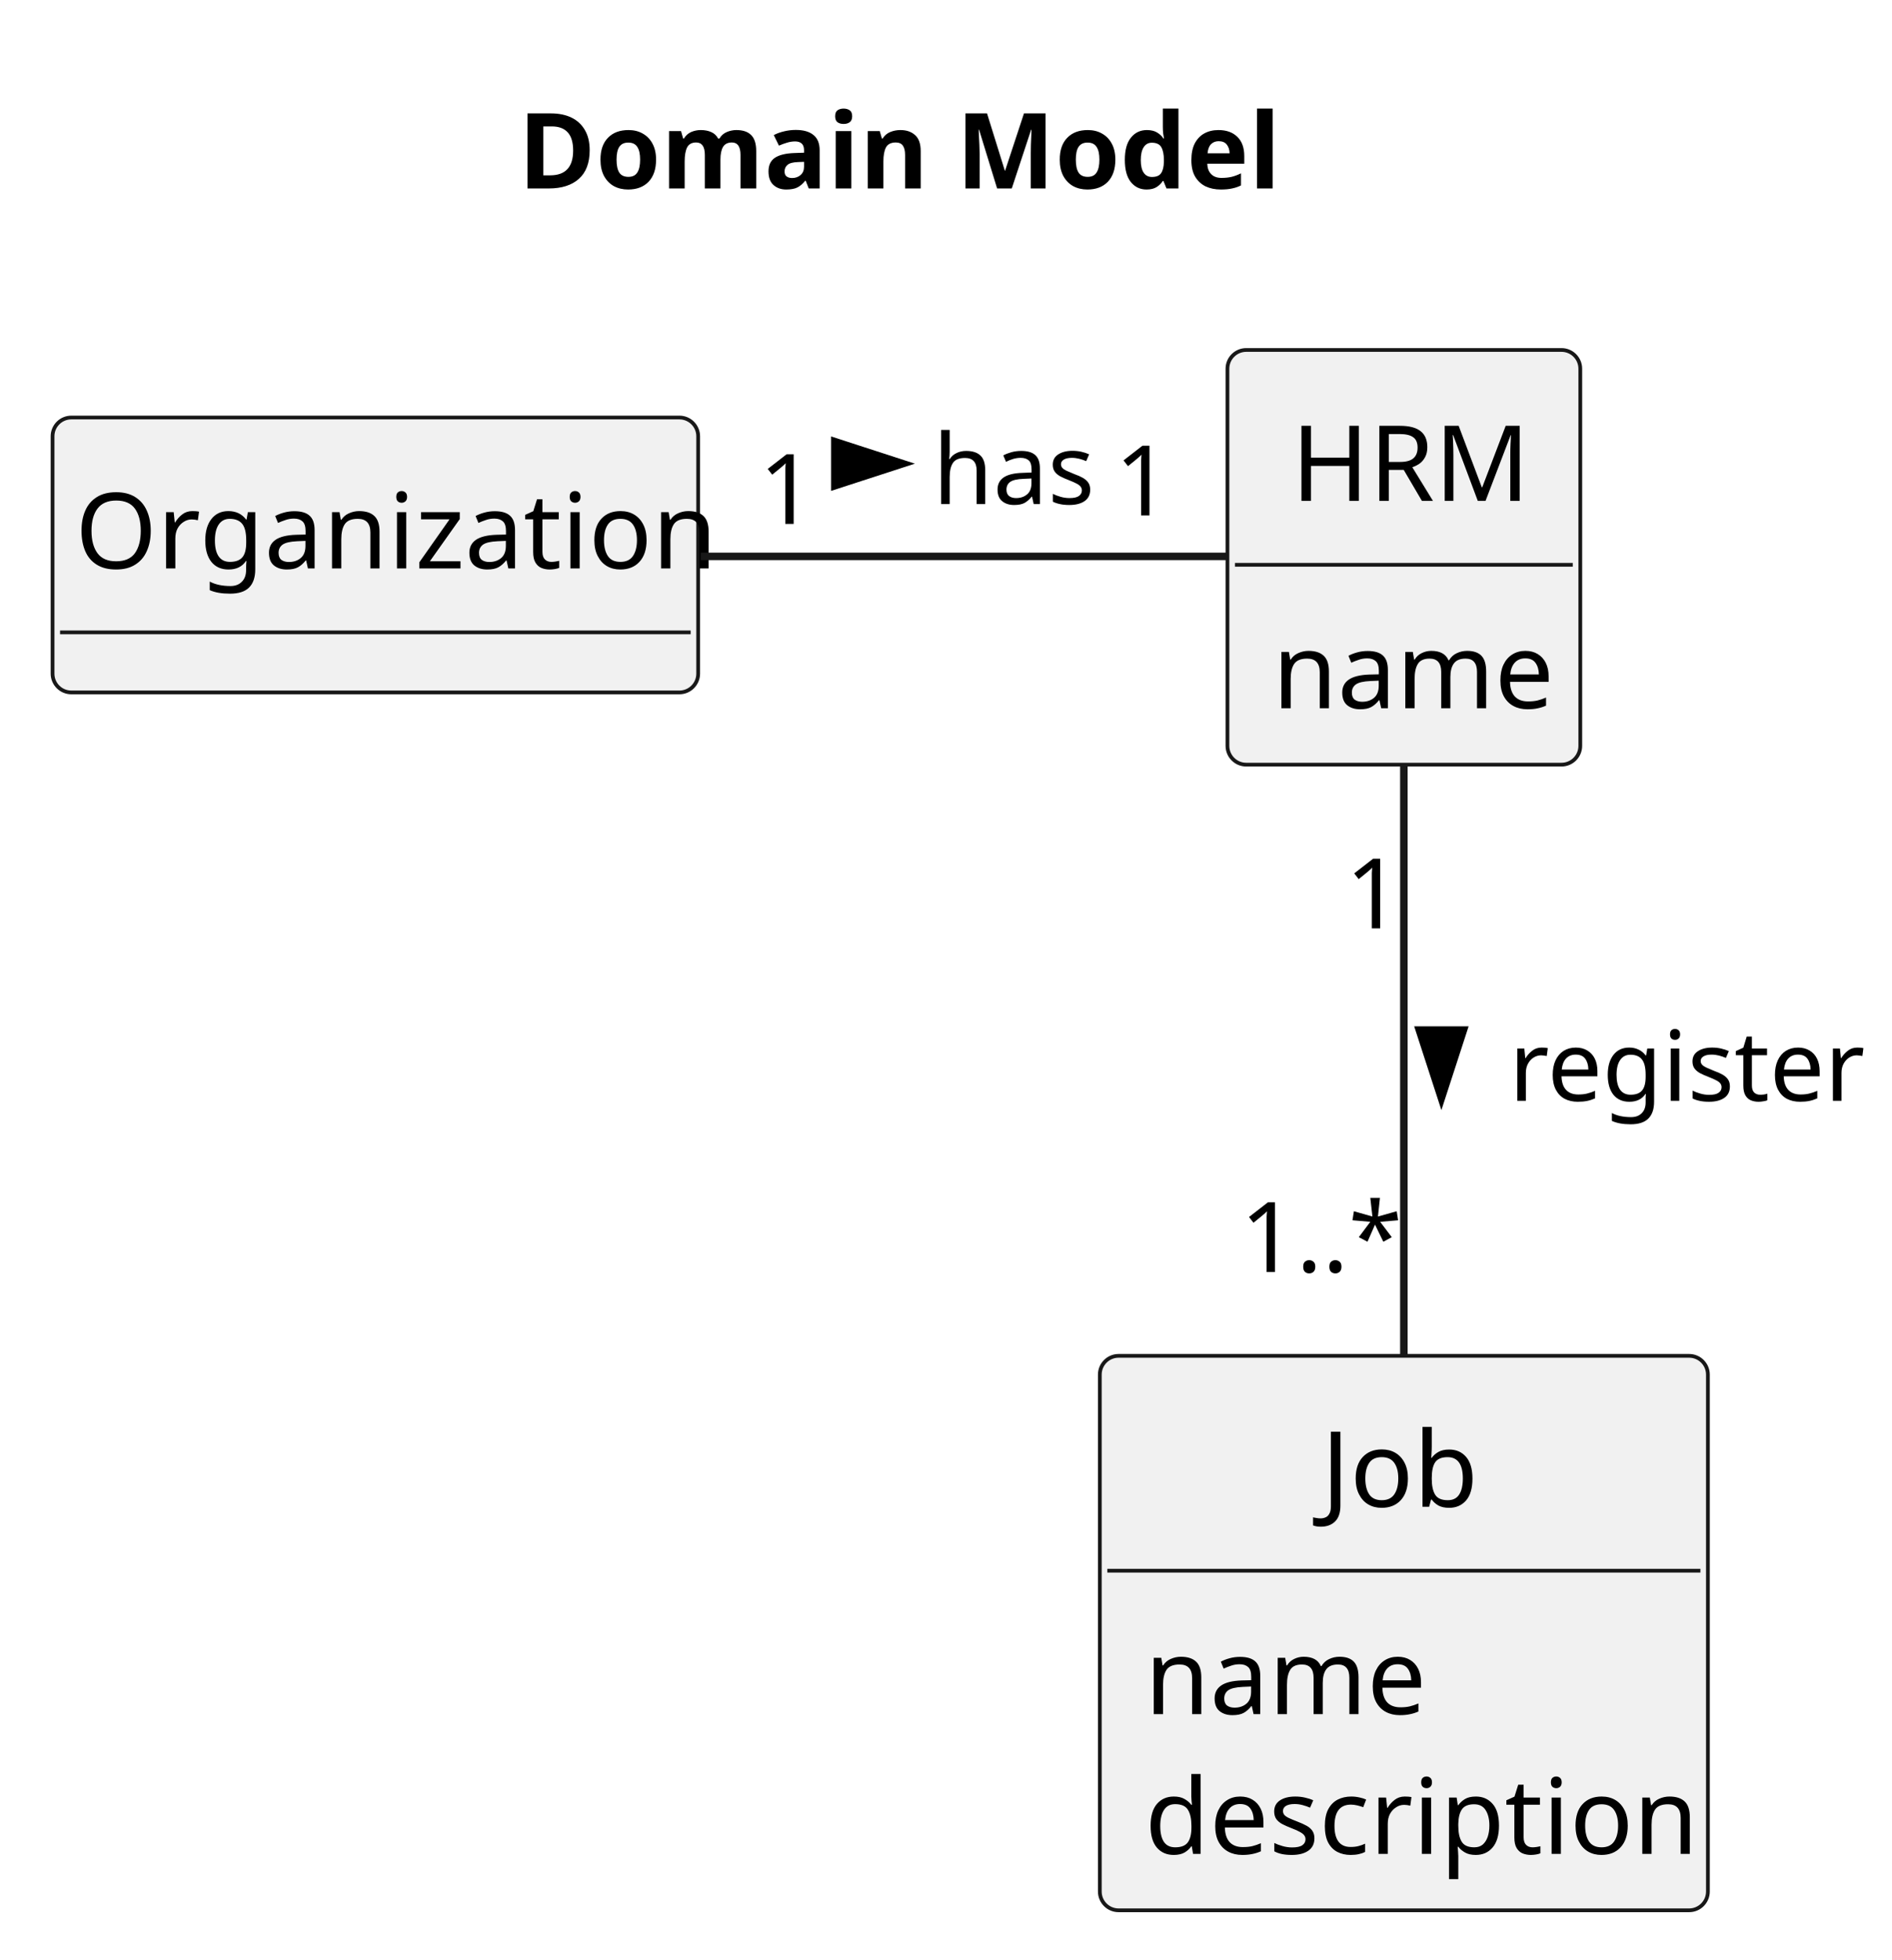
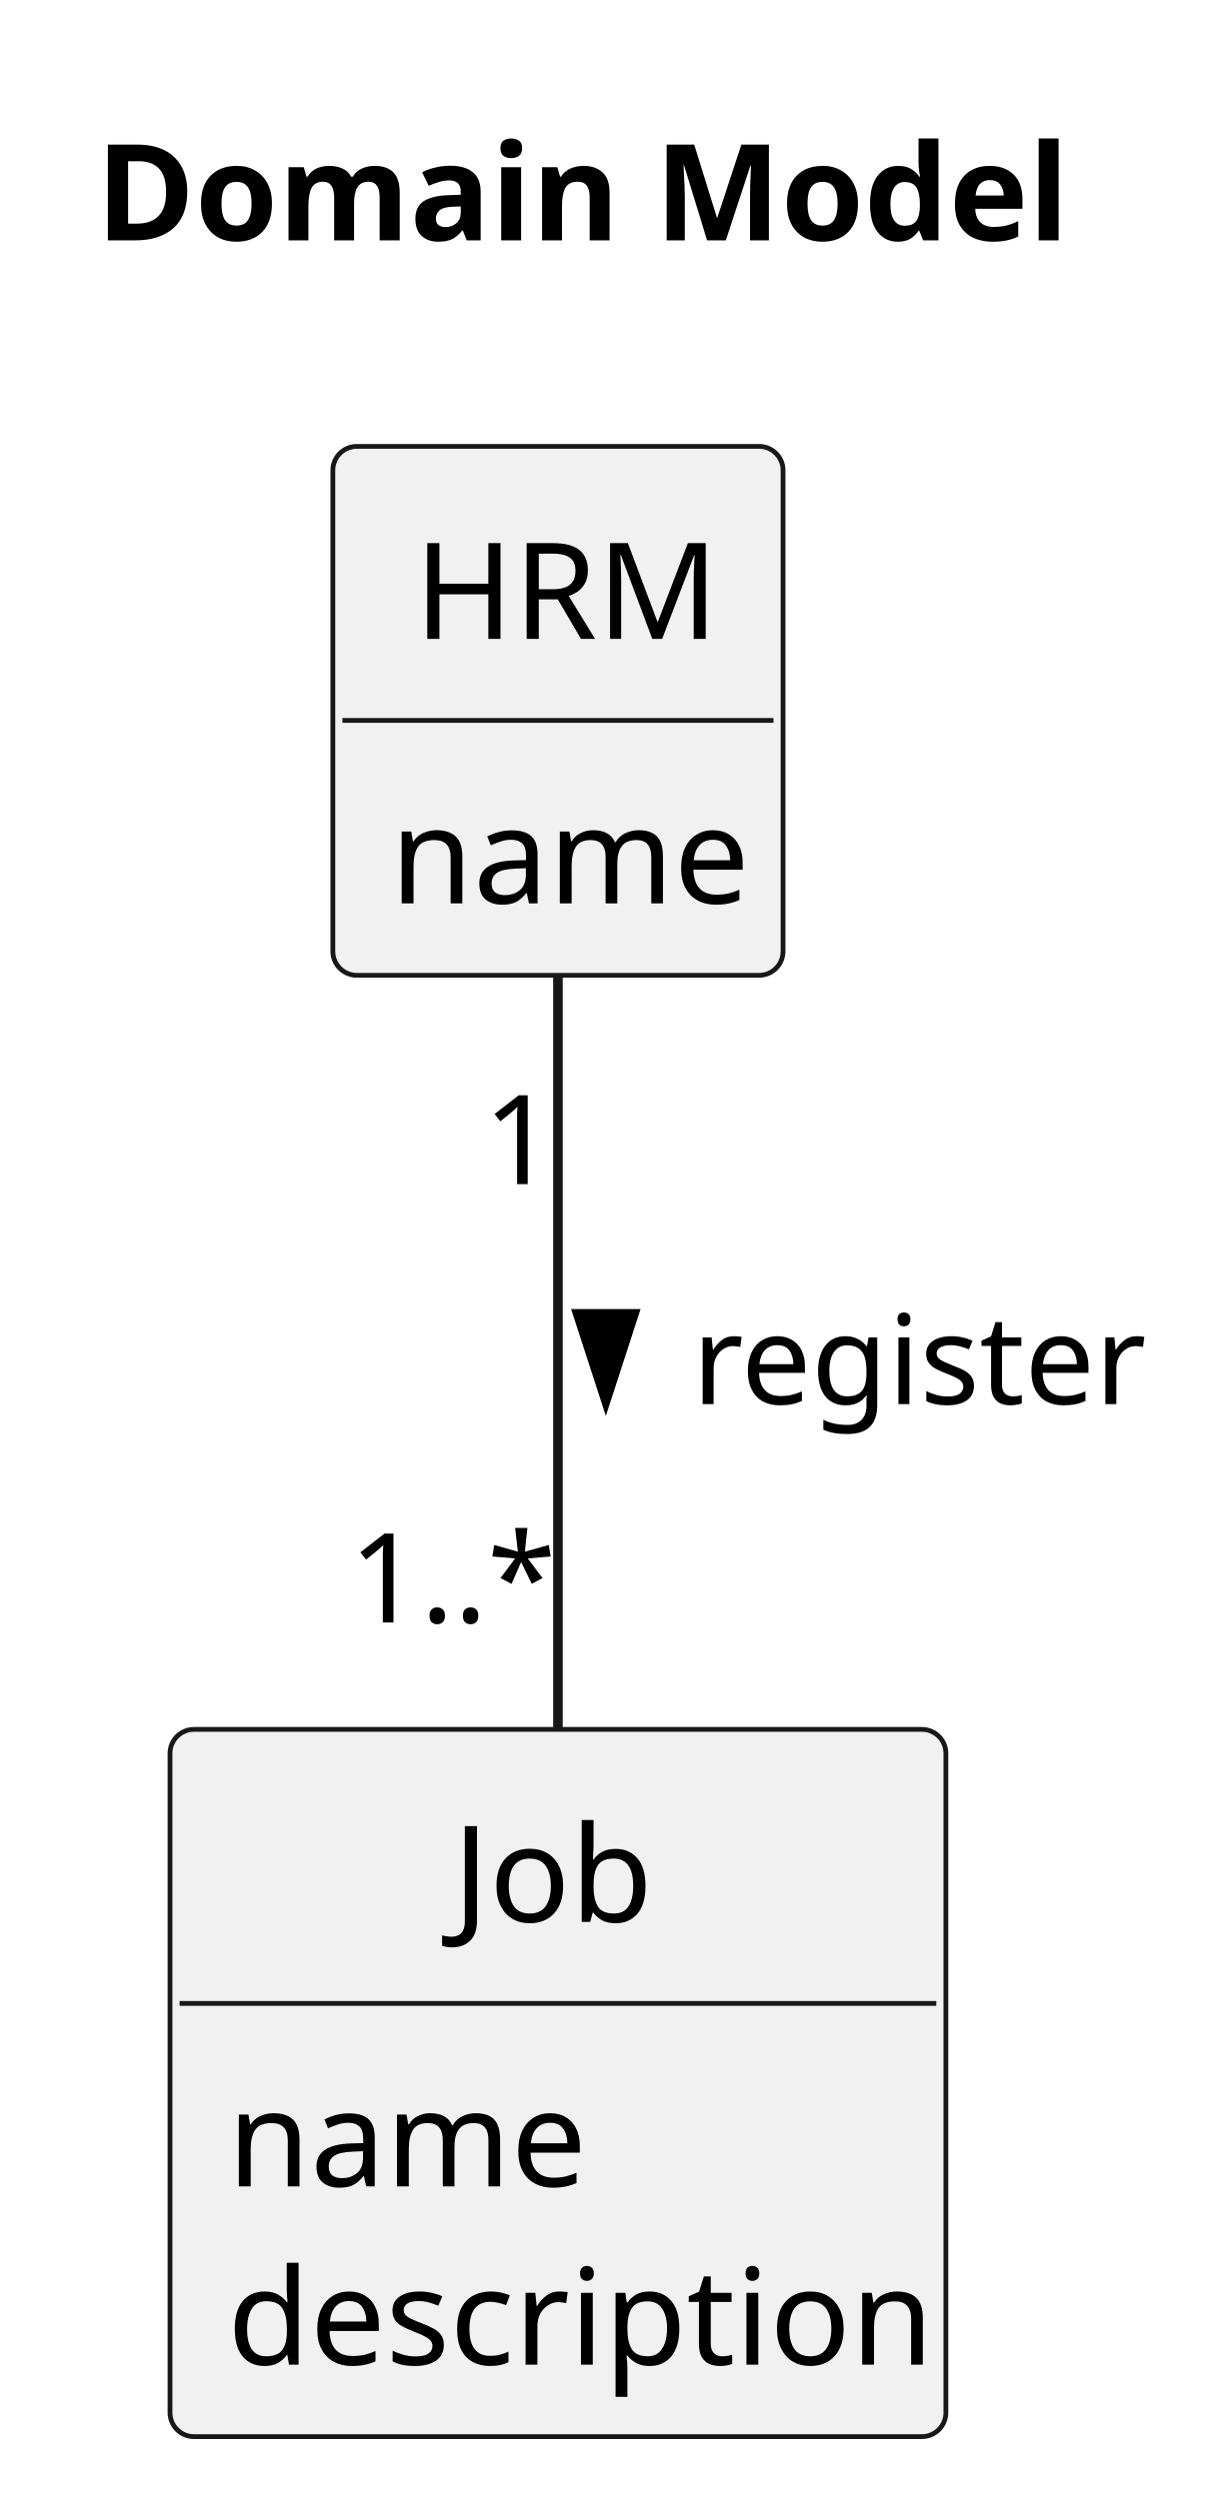
- <svg xmlns="http://www.w3.org/2000/svg" contentStyleType="text/css" height="261px" preserveAspectRatio="none" style="width:252px;height:261px;background:#FFFFFF;" version="1.1" viewBox="0 0 252 261" width="252px" zoomAndPan="magnify">
+ <svg xmlns="http://www.w3.org/2000/svg" contentStyleType="text/css" height="261px" preserveAspectRatio="none" style="width:128px;height:261px;background:#FFFFFF;" version="1.1" viewBox="0 0 128 261" width="128px" zoomAndPan="magnify">
  <defs />
  <g>
-     <text fill="#000000" font-family="sans-serif" font-size="14" font-weight="bold" lengthAdjust="spacing" textLength="100" x="69" y="25.107">Domain Model</text>
-     <g id="elem_Organization">
-       <rect codeLine="15" fill="#F1F1F1" height="36.621" id="Organization" rx="2.5" ry="2.5" style="stroke:#181818;stroke-width:0.5;" width="86" x="7" y="55.621" />
-       <text fill="#000000" font-family="sans-serif" font-size="14" lengthAdjust="spacing" textLength="80" x="10" y="75.728">Organization</text>
-       <line style="stroke:#181818;stroke-width:0.5;" x1="8" x2="92" y1="84.242" y2="84.242" />
-     </g>
+     <text fill="#000000" font-family="sans-serif" font-size="14" font-weight="bold" lengthAdjust="spacing" textLength="100" x="10" y="25.107">Domain Model</text>
    <g id="elem_Job">
-       <rect codeLine="19" fill="#F1F1F1" height="73.863" id="Job" rx="2.5" ry="2.5" style="stroke:#181818;stroke-width:0.5;" width="81" x="146.5" y="180.621" />
-       <text fill="#000000" font-family="sans-serif" font-size="14" lengthAdjust="spacing" textLength="22" x="176" y="200.728">Job</text>
-       <line style="stroke:#181818;stroke-width:0.5;" x1="147.5" x2="226.5" y1="209.242" y2="209.242" />
-       <text fill="#000000" font-family="sans-serif" font-size="14" lengthAdjust="spacing" textLength="35" x="152.5" y="228.35">name</text>
-       <text fill="#000000" font-family="sans-serif" font-size="14" lengthAdjust="spacing" textLength="69" x="152.5" y="246.971">description</text>
+       <rect codeLine="19" fill="#F1F1F1" height="73.863" id="Job" rx="2.5" ry="2.5" style="stroke:#181818;stroke-width:0.5;" width="81" x="17.75" y="180.621" />
+       <text fill="#000000" font-family="sans-serif" font-size="14" lengthAdjust="spacing" textLength="22" x="47.25" y="200.728">Job</text>
+       <line style="stroke:#181818;stroke-width:0.5;" x1="18.75" x2="97.75" y1="209.242" y2="209.242" />
+       <text fill="#000000" font-family="sans-serif" font-size="14" lengthAdjust="spacing" textLength="35" x="23.75" y="228.35">name</text>
+       <text fill="#000000" font-family="sans-serif" font-size="14" lengthAdjust="spacing" textLength="69" x="23.75" y="246.971">description</text>
    </g>
    <g id="elem_HRM">
-       <rect codeLine="25" fill="#F1F1F1" height="55.242" id="HRM" rx="2.5" ry="2.5" style="stroke:#181818;stroke-width:0.5;" width="47" x="163.5" y="46.621" />
-       <text fill="#000000" font-family="sans-serif" font-size="14" lengthAdjust="spacing" textLength="30" x="172" y="66.728">HRM</text>
-       <line style="stroke:#181818;stroke-width:0.5;" x1="164.5" x2="209.5" y1="75.242" y2="75.242" />
-       <text fill="#000000" font-family="sans-serif" font-size="14" lengthAdjust="spacing" textLength="35" x="169.5" y="94.35">name</text>
-     </g>
-     <g id="link_Organization_HRM">
-       <path codeLine="31" d="M93.35,74.121 C116.55,74.121 144.23,74.121 163.45,74.121 " fill="none" id="Organization-HRM" style="stroke:#181818;stroke-width:1.0;" />
-       <polygon fill="#000000" points="120.25,61.767,111.205,58.828,111.205,64.706,120.25,61.767" style="stroke:#000000;stroke-width:1.0;" />
-       <text fill="#000000" font-family="sans-serif" font-size="13" lengthAdjust="spacing" textLength="21" x="124.25" y="67.149">has</text>
-       <text fill="#000000" font-family="sans-serif" font-size="13" lengthAdjust="spacing" textLength="7" x="101.109" y="69.797">1</text>
-       <text fill="#000000" font-family="sans-serif" font-size="13" lengthAdjust="spacing" textLength="7" x="148.504" y="68.66">1</text>
+       <rect codeLine="25" fill="#F1F1F1" height="55.242" id="HRM" rx="2.5" ry="2.5" style="stroke:#181818;stroke-width:0.5;" width="47" x="34.75" y="46.621" />
+       <text fill="#000000" font-family="sans-serif" font-size="14" lengthAdjust="spacing" textLength="30" x="43.25" y="66.728">HRM</text>
+       <line style="stroke:#181818;stroke-width:0.5;" x1="35.75" x2="80.75" y1="75.242" y2="75.242" />
+       <text fill="#000000" font-family="sans-serif" font-size="14" lengthAdjust="spacing" textLength="35" x="40.75" y="94.35">name</text>
    </g>
    <g id="link_HRM_Job">
-       <path codeLine="32" d="M187,101.741 C187,123.991 187,155.951 187,180.511 " fill="none" id="HRM-Job" style="stroke:#181818;stroke-width:1.0;" />
-       <polygon fill="#000000" points="192,146.267,194.939,137.221,189.061,137.221,192,146.267" style="stroke:#000000;stroke-width:1.0;" />
-       <text fill="#000000" font-family="sans-serif" font-size="13" lengthAdjust="spacing" textLength="43" x="201" y="146.649">register</text>
-       <text fill="#000000" font-family="sans-serif" font-size="13" lengthAdjust="spacing" textLength="7" x="179.234" y="123.676">1</text>
-       <text fill="#000000" font-family="sans-serif" font-size="13" lengthAdjust="spacing" textLength="20" x="165.219" y="169.453">1..*</text>
+       <path codeLine="32" d="M58.25,101.741 C58.25,123.991 58.25,155.951 58.25,180.511 " fill="none" id="HRM-Job" style="stroke:#181818;stroke-width:1.0;" />
+       <polygon fill="#000000" points="63.25,146.267,66.189,137.221,60.311,137.221,63.25,146.267" style="stroke:#000000;stroke-width:1.0;" />
+       <text fill="#000000" font-family="sans-serif" font-size="13" lengthAdjust="spacing" textLength="43" x="72.25" y="146.649">register</text>
+       <text fill="#000000" font-family="sans-serif" font-size="13" lengthAdjust="spacing" textLength="7" x="50.484" y="123.676">1</text>
+       <text fill="#000000" font-family="sans-serif" font-size="13" lengthAdjust="spacing" textLength="20" x="36.469" y="169.453">1..*</text>
    </g>
  </g>
</svg>
